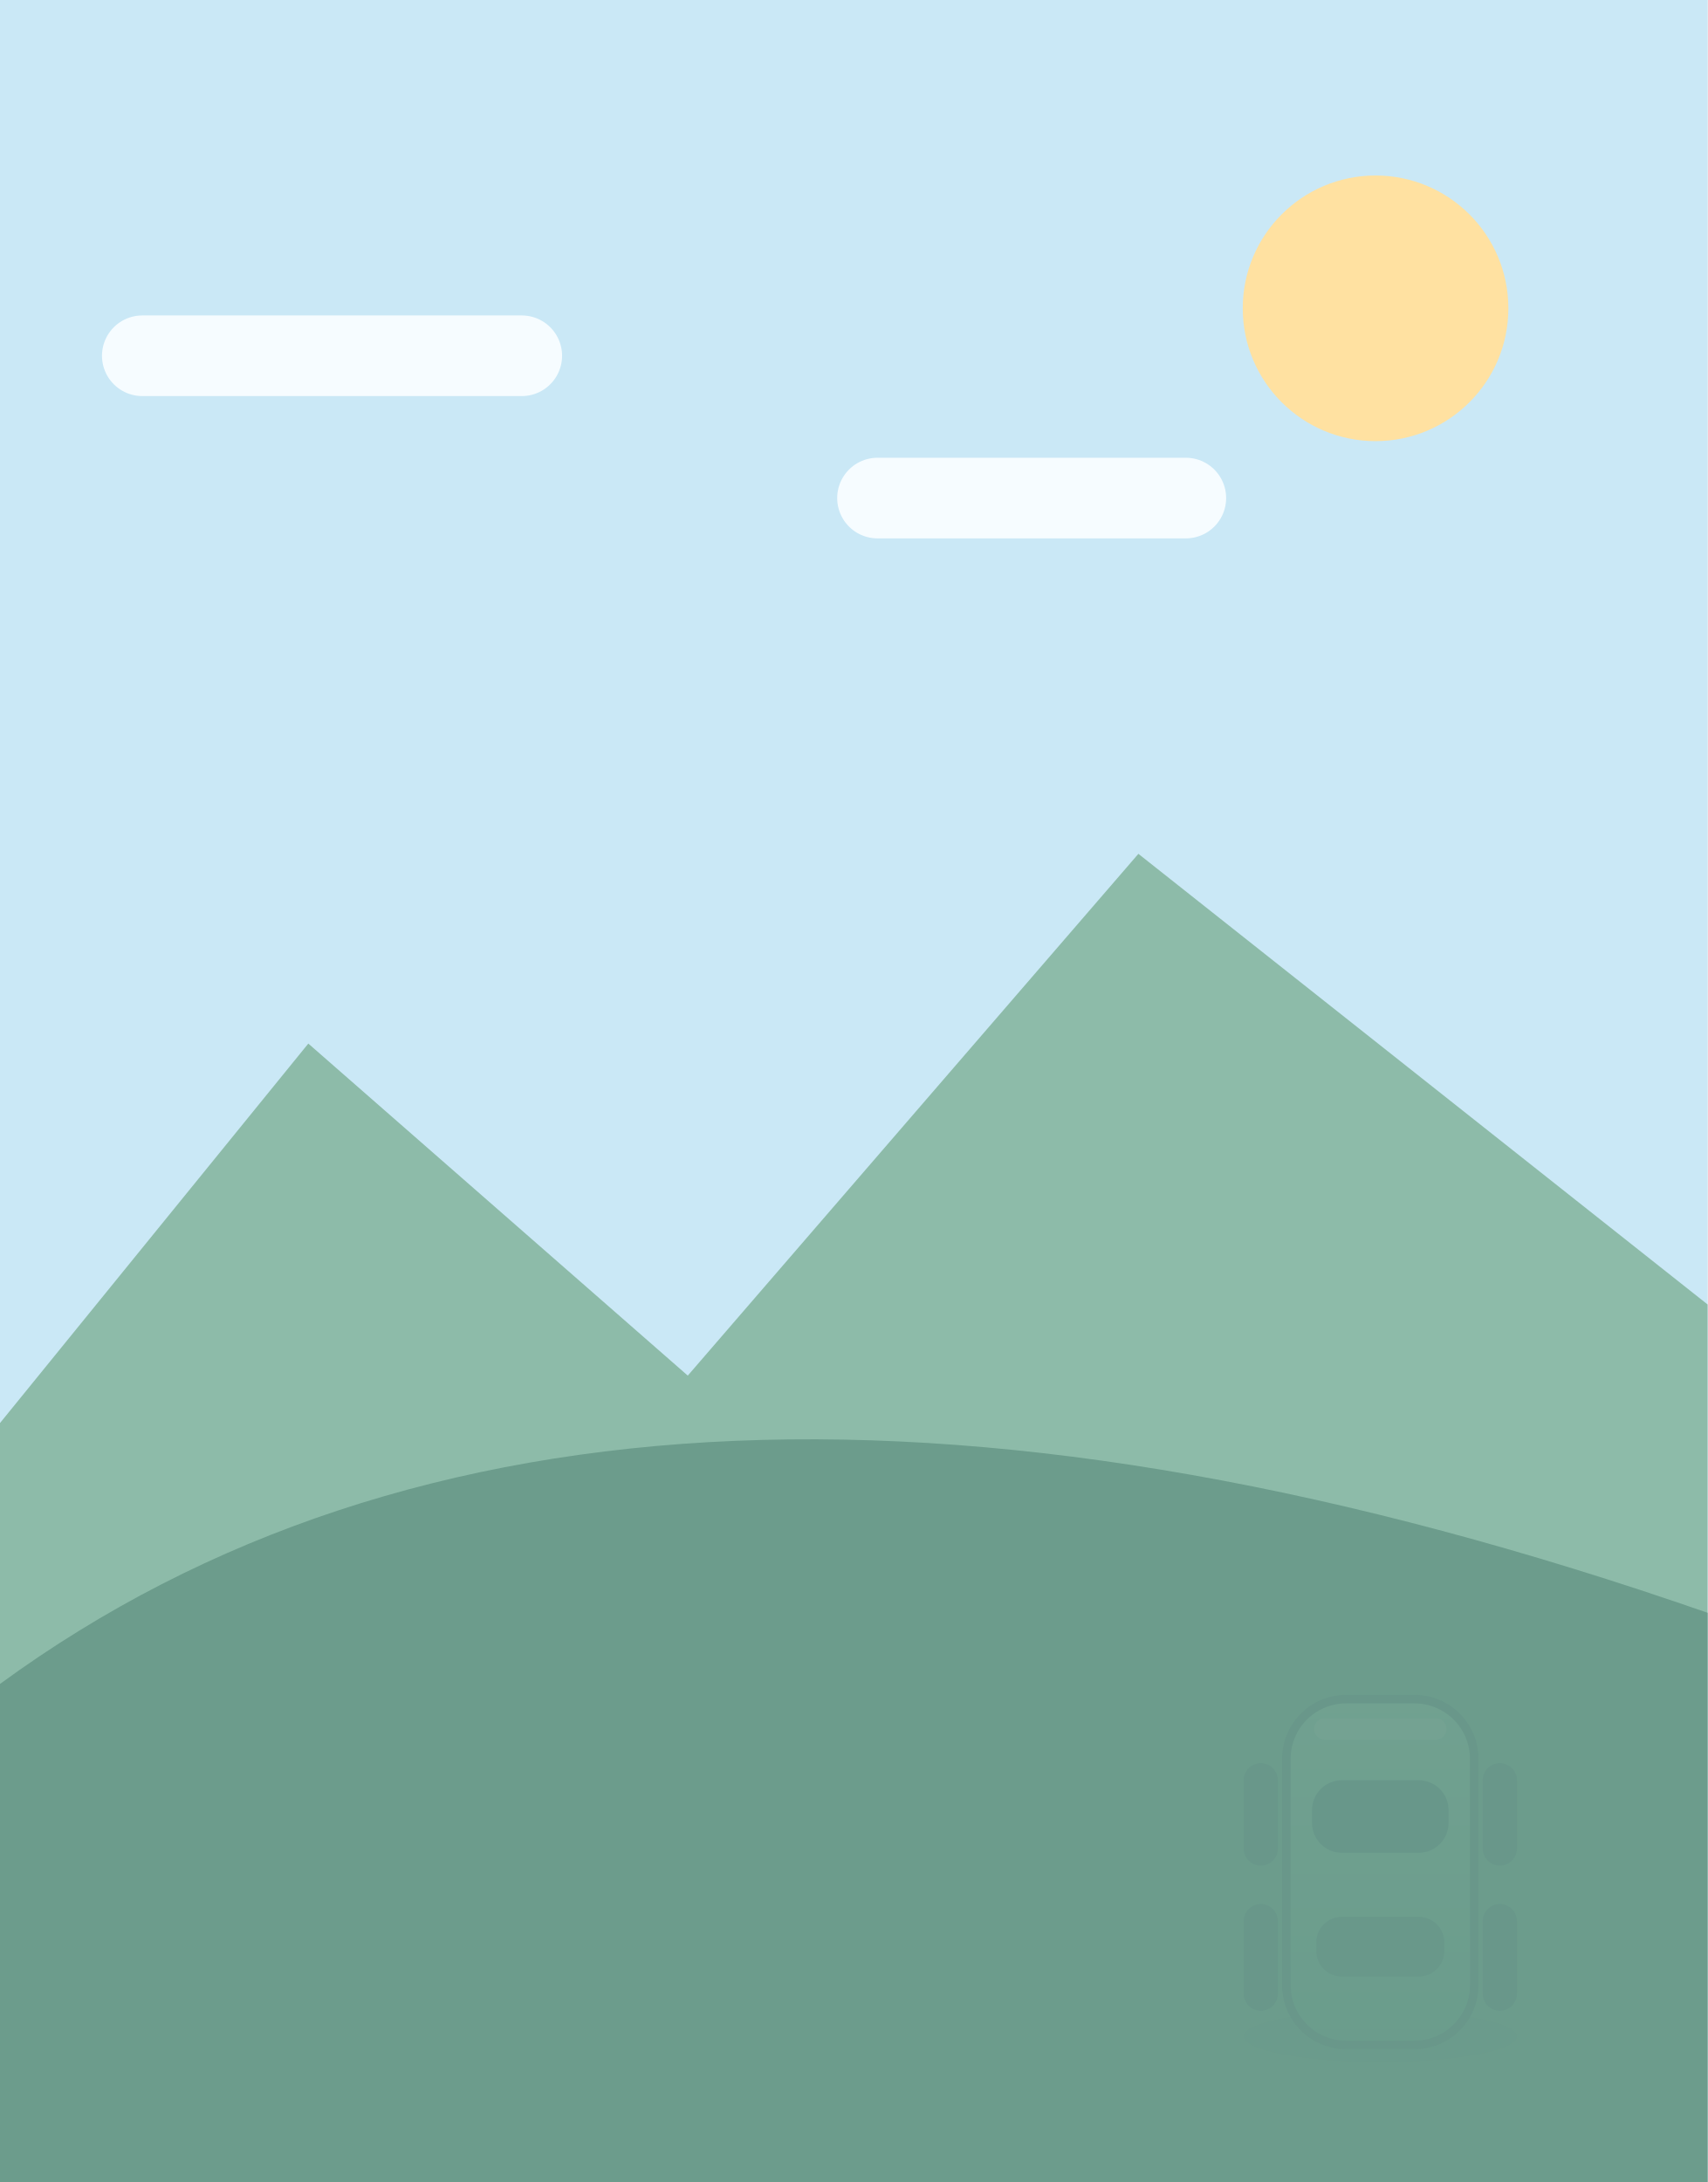
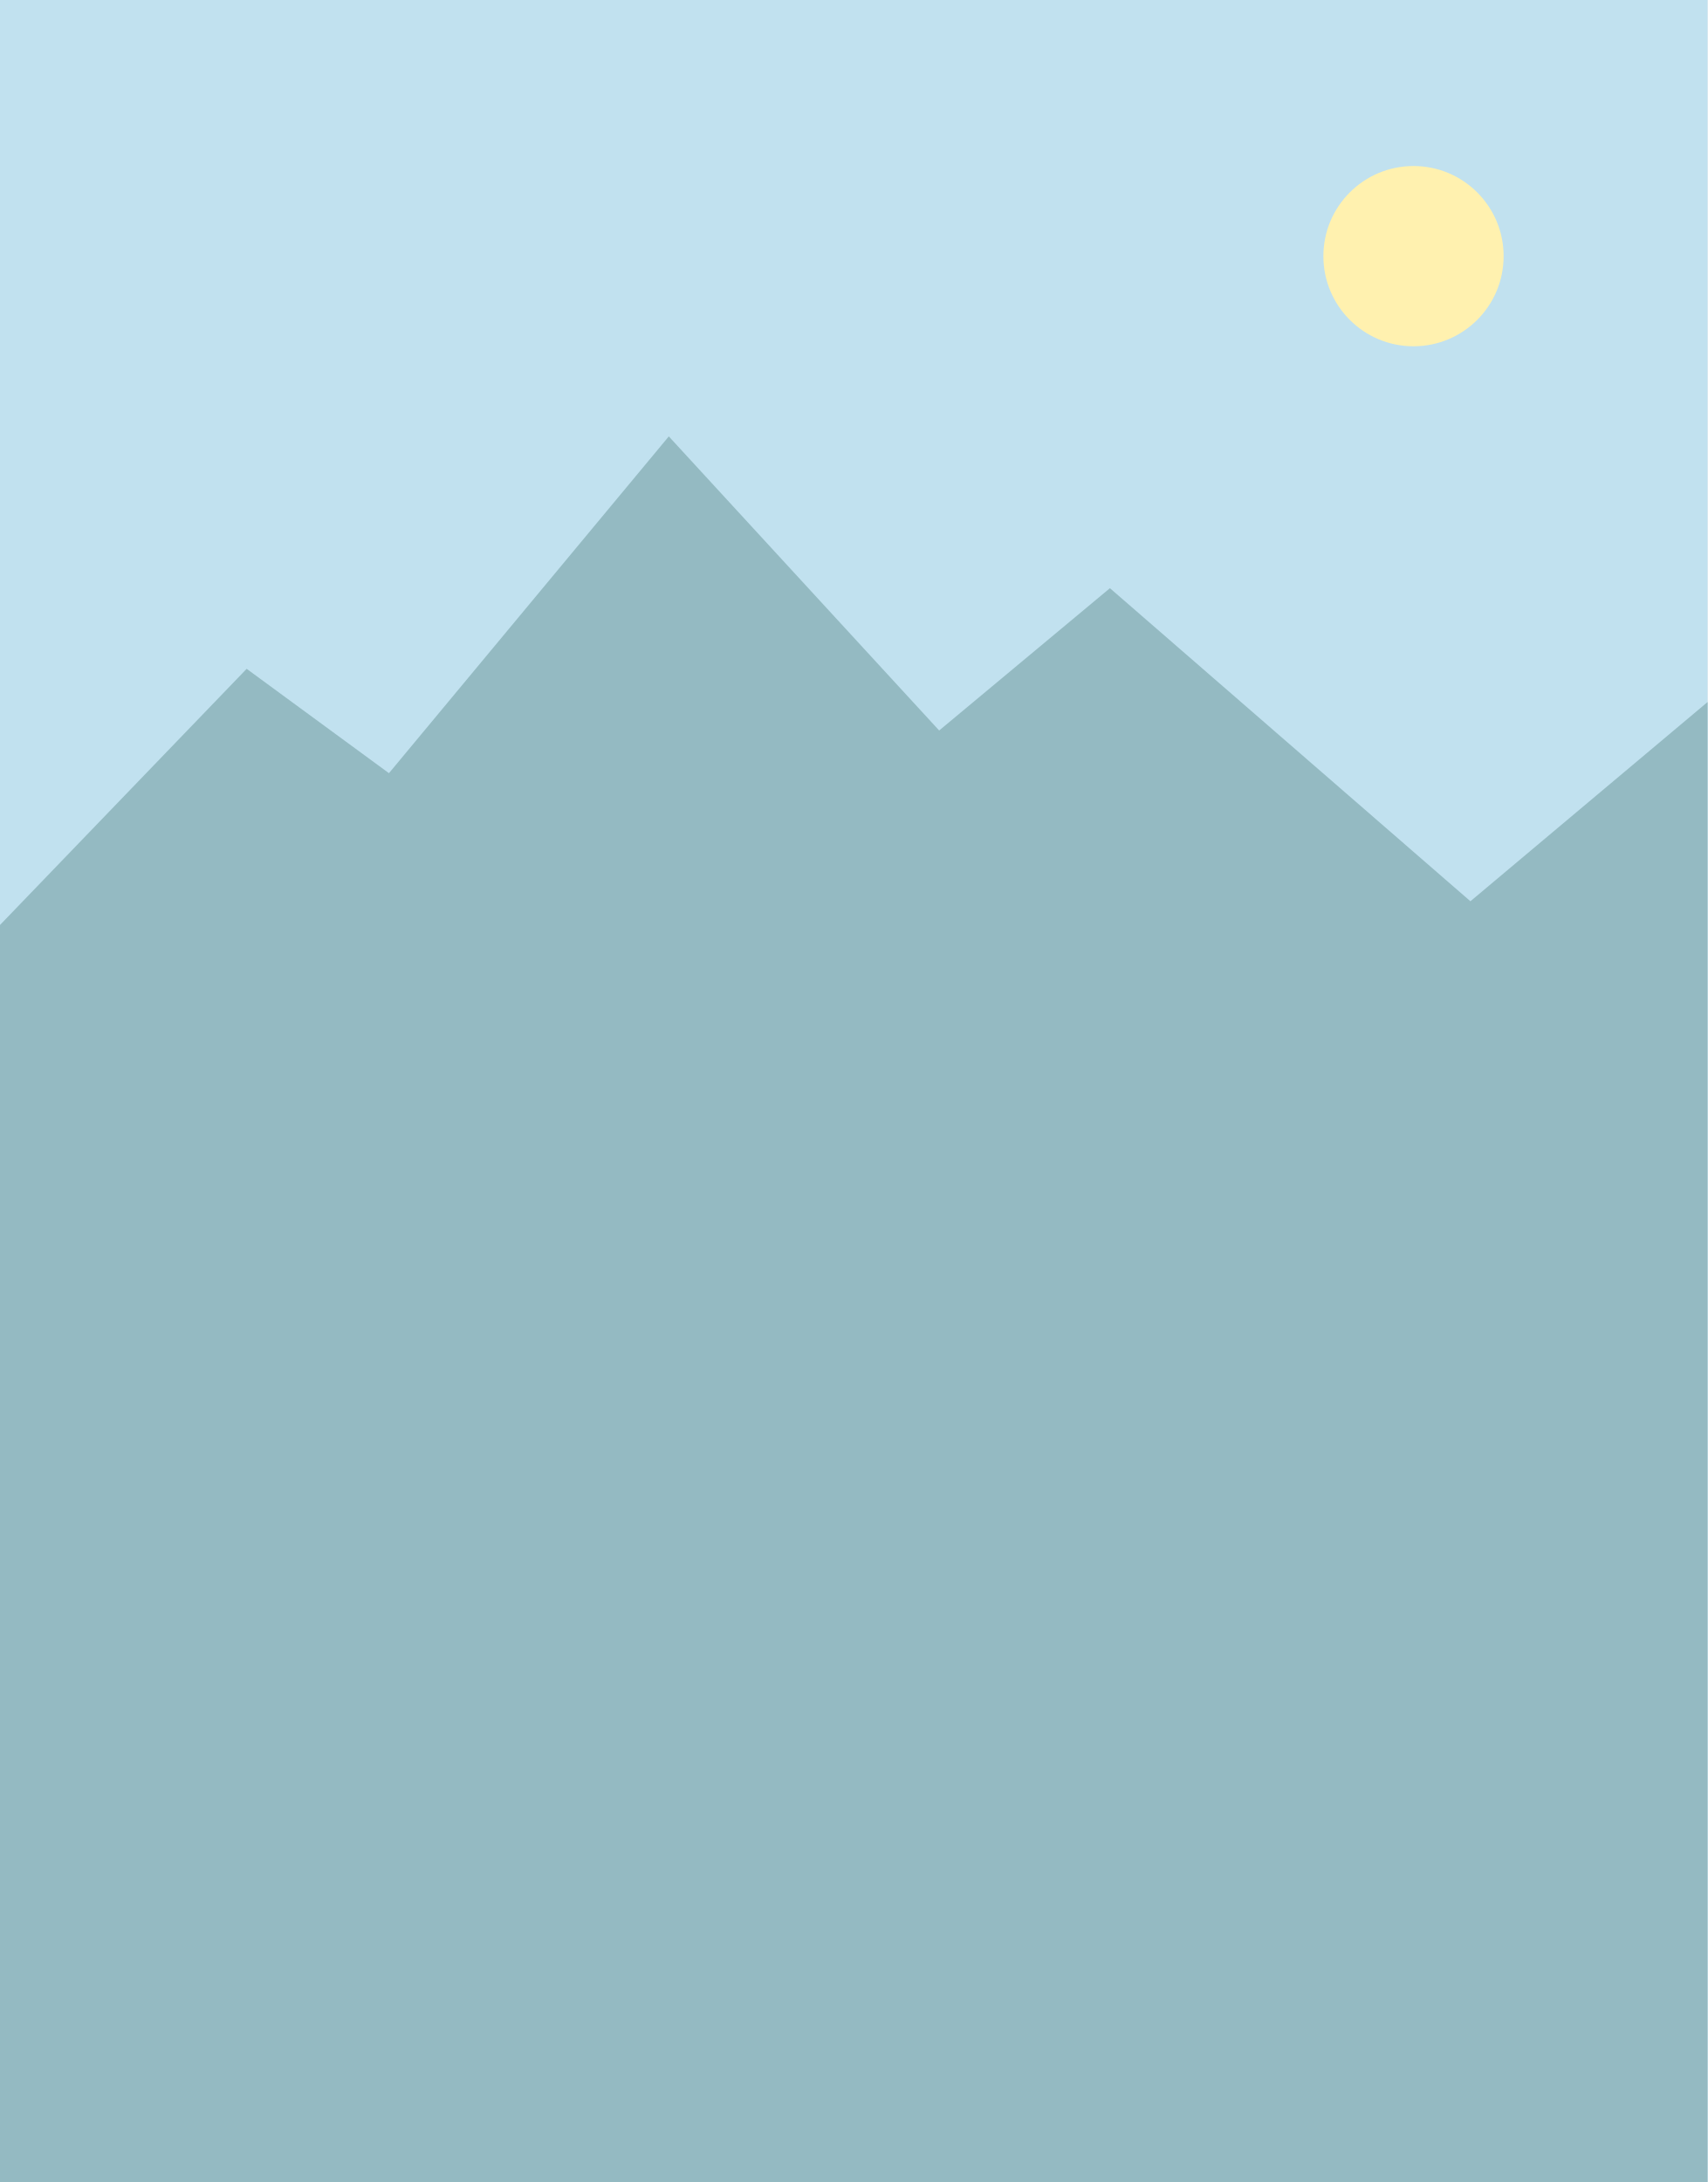
<svg xmlns="http://www.w3.org/2000/svg" width="360" height="460" viewBox="0 0 360 460">
-   <defs>
-     <linearGradient id="mint" x2="0" y2="1">
-       <stop stop-color="#B7EACD" />
-       <stop offset="1" stop-color="#4D9E85" />
-     </linearGradient>
-   </defs>
-   <rect x="0" y="0" width="360" height="460" rx="0" fill="#CAE8F6" stroke="none" stroke-width="1" />
-   <circle cx="290" cy="65" r="28" fill="#FFE1A1" stroke="none" stroke-width="1" />
-   <path d="M30 75H110M185 105H250" fill="none" stroke="#F6FCFF" stroke-width="17" stroke-linecap="round" stroke-linejoin="round" opacity="1" />
-   <path d="M0 300L65 220L145 290L240 180L360 275V460H0Z" fill="#8DBBA9" stroke="none" stroke-width="2" stroke-linejoin="round" />
-   <path d="M0 355Q130 260 360 340V460H0Z" fill="#6C9C8C" stroke="none" stroke-width="2" stroke-linejoin="round" />
-   <g opacity=".06" transform="translate(246 351) scale(.9)">
-     <ellipse cx="50" cy="87" rx="32" ry="6" fill="#122B45" opacity="0.16" />
-     <rect x="28" y="8" width="44" height="81" rx="14" fill="url(#mint)" stroke="#304A69" stroke-width="2" />
-     <rect x="34" y="27" width="32" height="17" rx="7" fill="#254A6E" stroke="none" stroke-width="1" />
-     <rect x="35" y="59" width="30" height="14" rx="6" fill="#36546D" stroke="none" stroke-width="1" />
-     <path d="M37 15H63" fill="none" stroke="#FFFFFF" stroke-width="5" stroke-linecap="round" stroke-linejoin="round" opacity="0.8" />
-     <path d="M22 27V43M78 27V43M22 60V77M78 60V77" fill="none" stroke="#304A69" stroke-width="8" stroke-linecap="round" stroke-linejoin="round" opacity="1" />
-   </g>
+   <defs />
+   <rect x="0" y="0" width="360" height="460" rx="0" fill="#C1E1EF" stroke="none" stroke-width="1" />
+   <circle cx="298" cy="54" r="19" fill="#FFF1AF" stroke="none" stroke-width="1" />
+   <path d="M0 195L52 141L82 163L141 92L198 154L234 124L310 190L360 148V460H0Z" fill="#94BAC2" stroke="none" stroke-width="2" stroke-linejoin="round" />
</svg>
